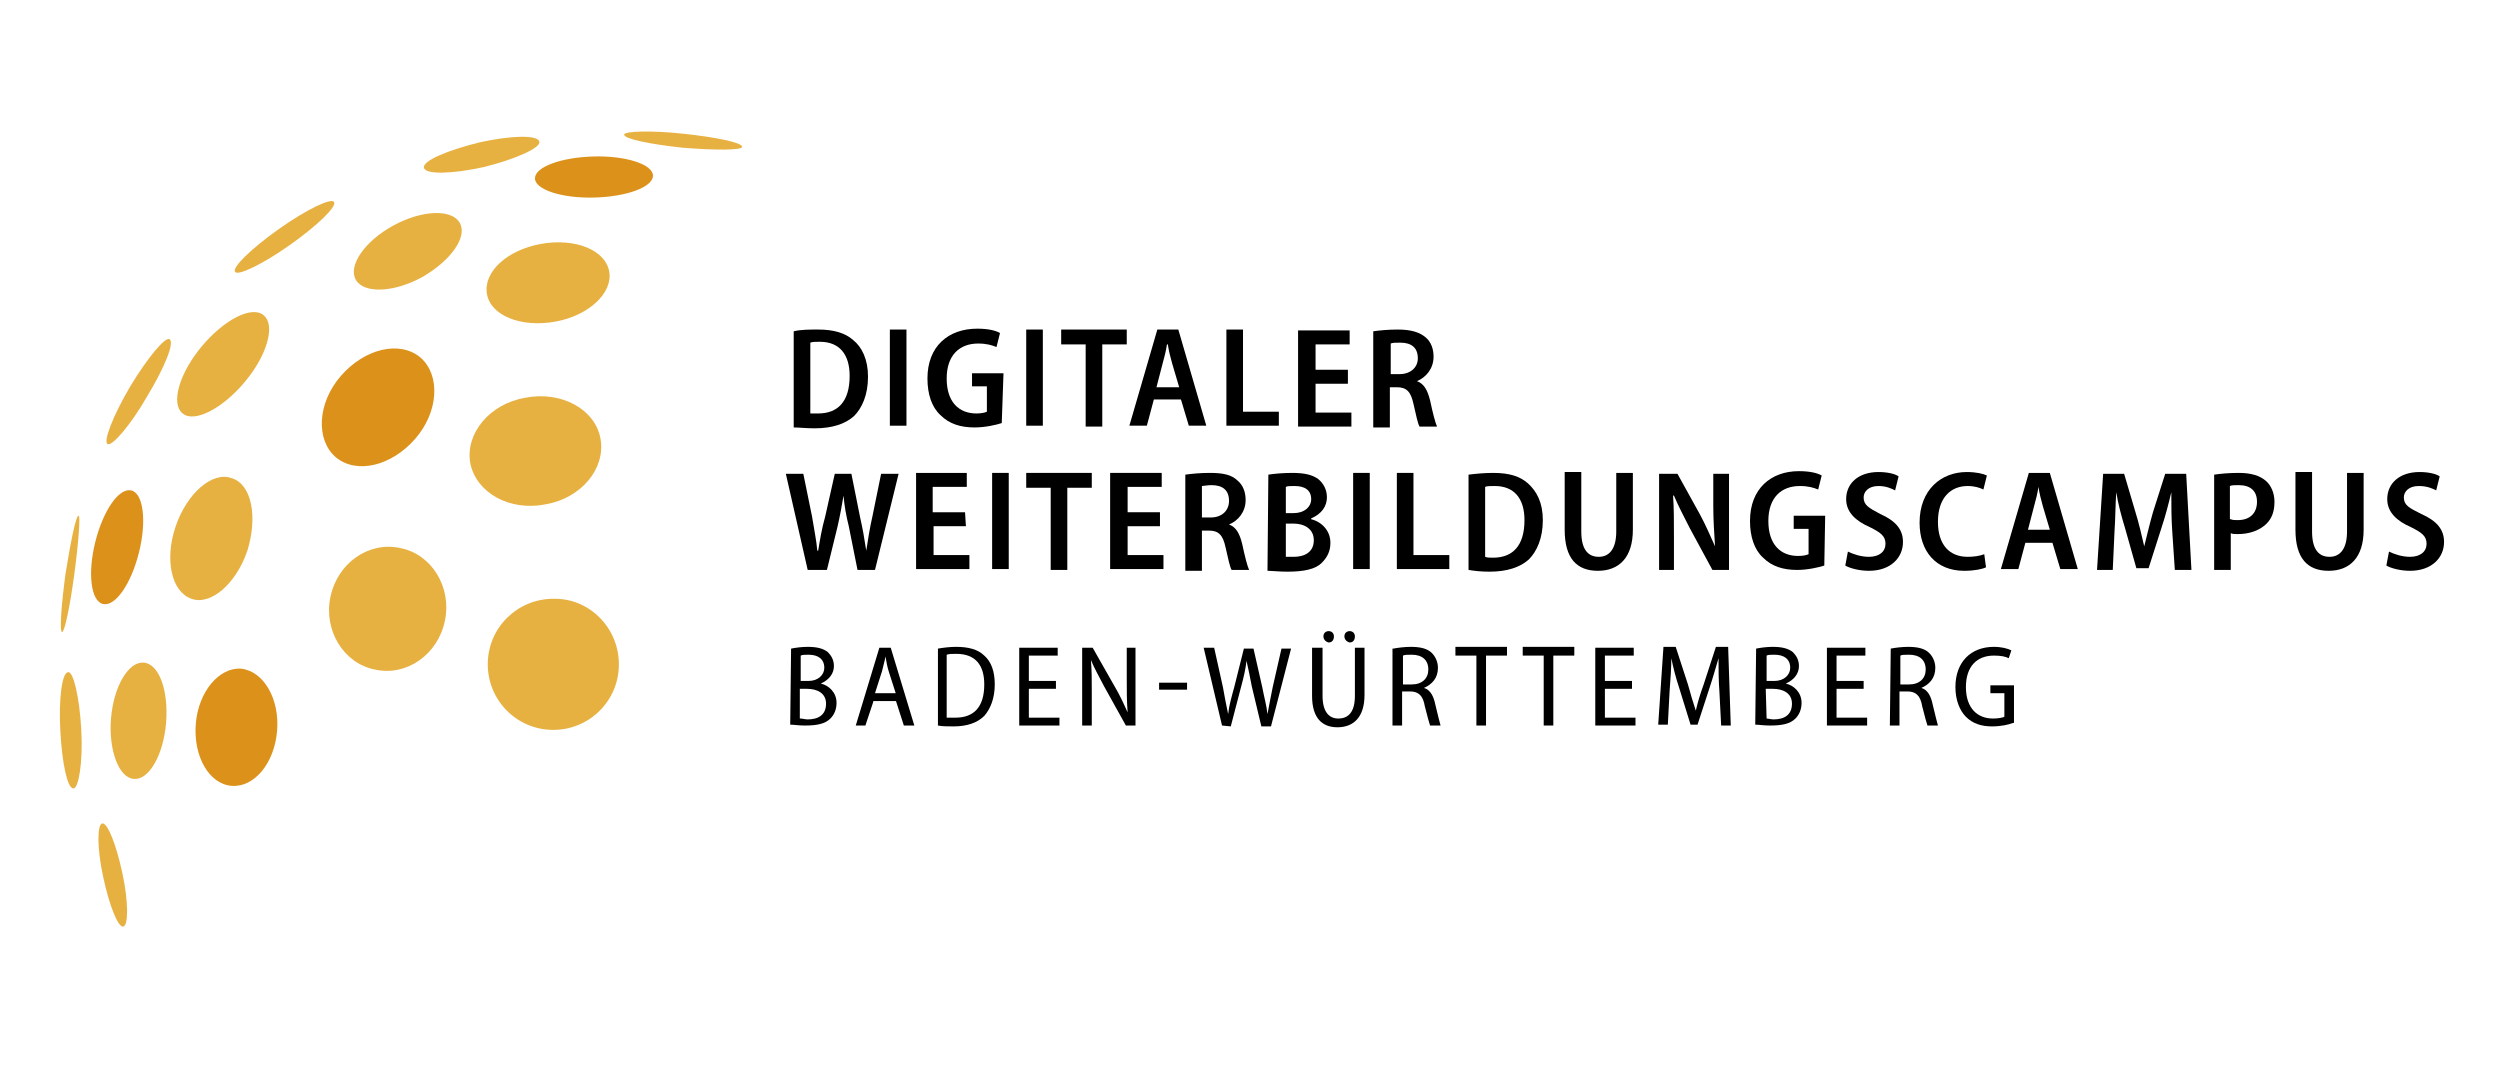
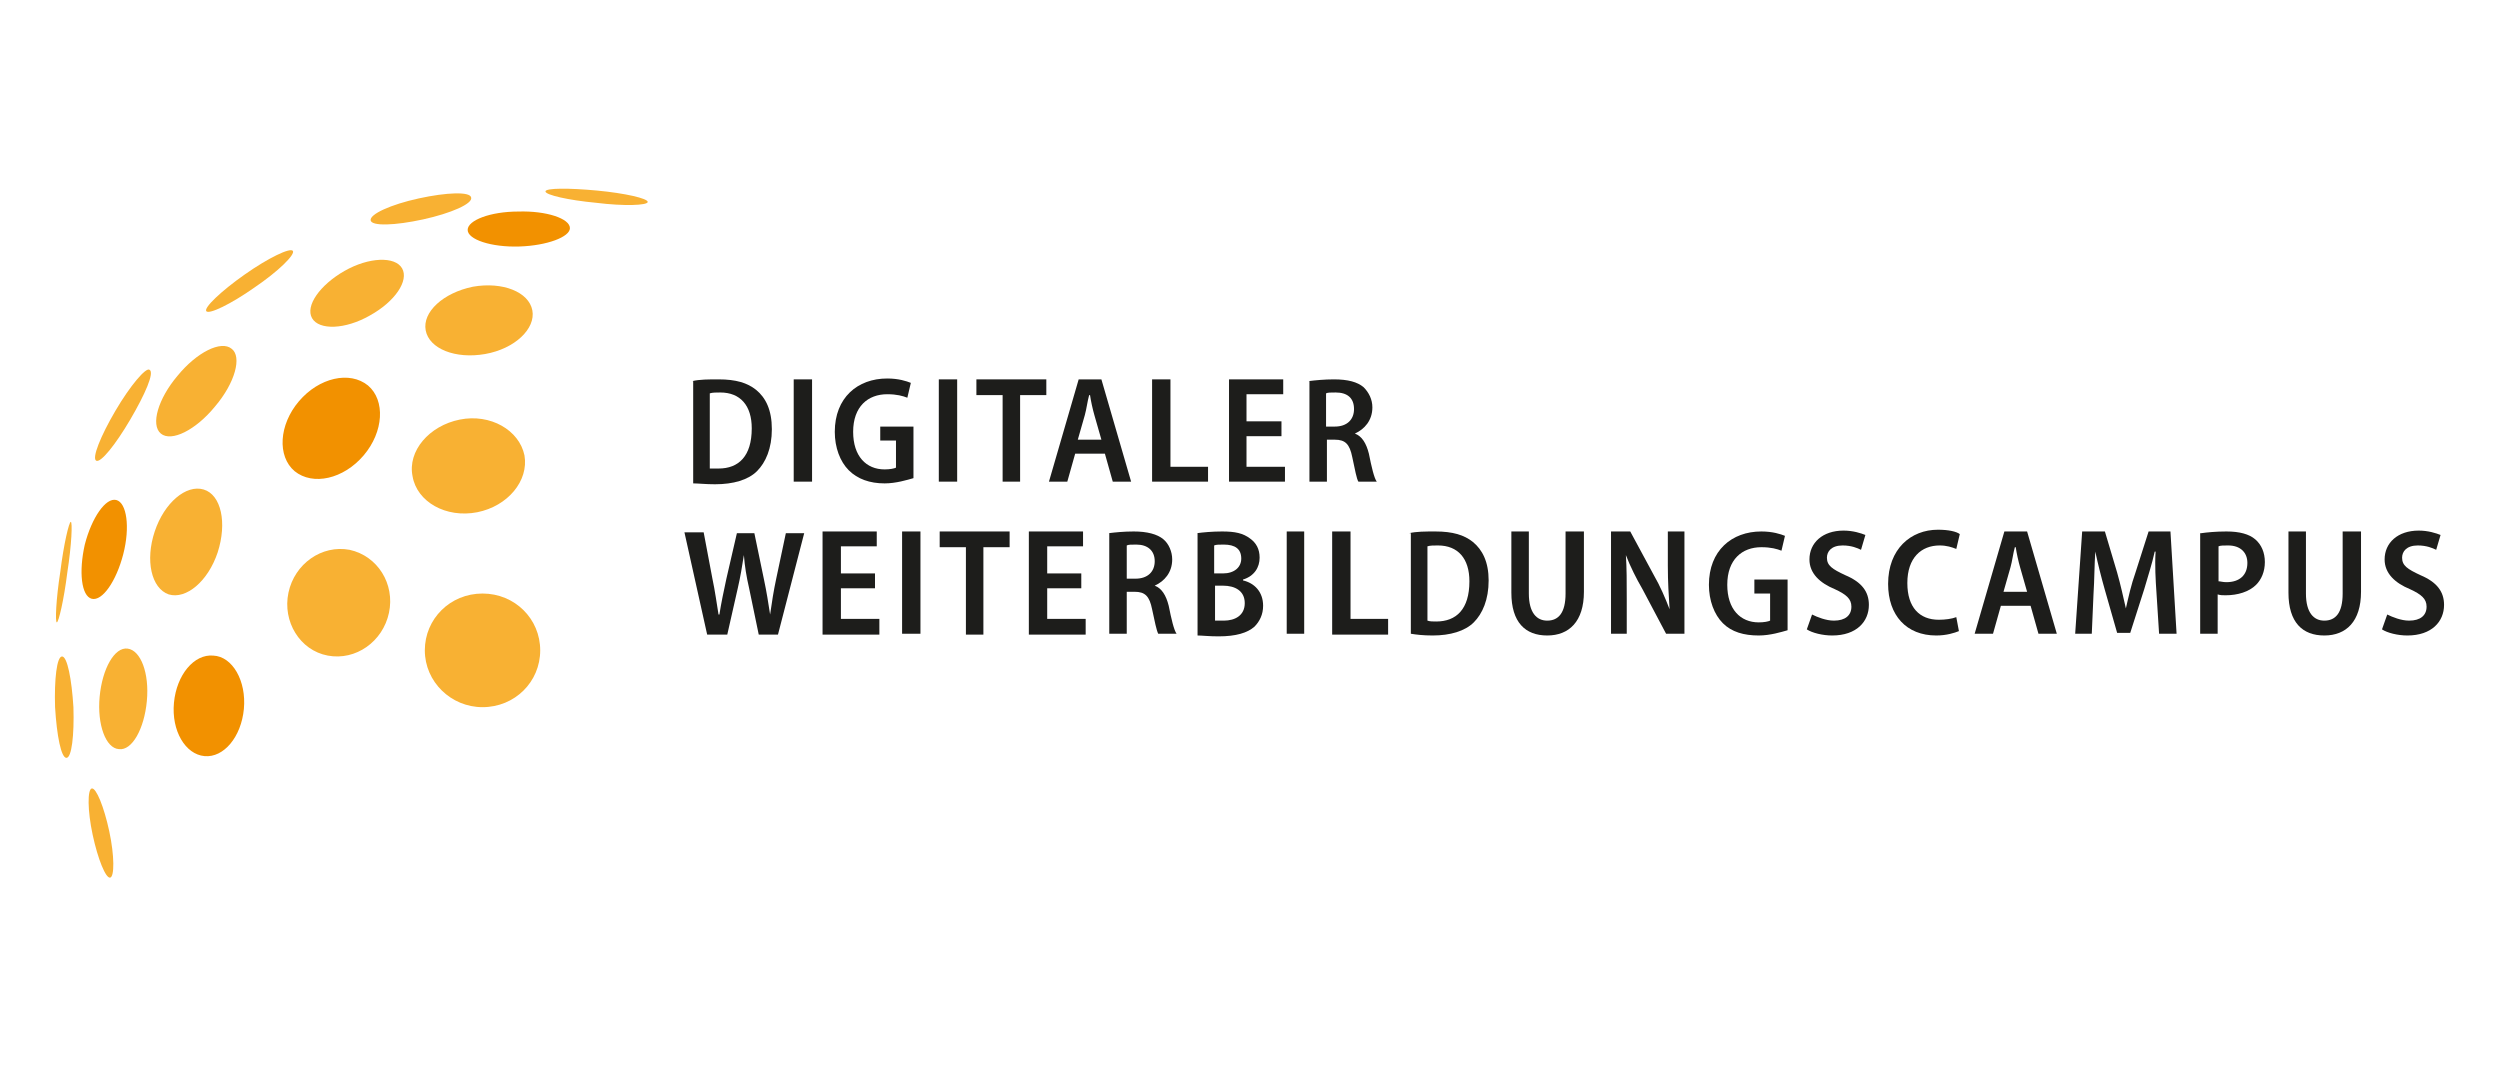
<svg xmlns="http://www.w3.org/2000/svg" version="1.1" id="Ebene_1" x="0px" y="0px" viewBox="0 0 286 122" style="enable-background:new 0 0 286 122;" xml:space="preserve">
  <style type="text/css">
- 	.st0{fill:#E7B142;}
- 	.st1{fill:#DC911B;}
+ 	.st0{fill:#1D1D1B;}
+ 	.st1{fill:#F8B133;}
+ 	.st2{fill:#F29100;}
</style>
  <g>
-     <path d="M90.8,37.9c0.8-0.2,1.8-0.2,2.8-0.2c1.8,0,3.1,0.4,4,1.2c1,0.8,1.7,2.2,1.7,4.2c0,2.1-0.7,3.6-1.6,4.5   c-1,0.9-2.5,1.4-4.5,1.4c-1,0-1.8-0.1-2.4-0.1L90.8,37.9L90.8,37.9z M92.7,47.3c0.2,0,0.6,0,0.9,0c2.2,0,3.6-1.3,3.6-4.3   c0-2.5-1.2-3.9-3.4-3.9c-0.5,0-0.9,0-1.1,0.1C92.7,39.3,92.7,47.3,92.7,47.3z" />
-     <path d="M103.7,37.7v11h-1.9v-11H103.7z" />
-     <path d="M114.6,48.4c-0.6,0.2-1.9,0.5-3.1,0.5c-1.6,0-2.9-0.4-3.9-1.4c-1-0.9-1.5-2.4-1.5-4.2c0-3.7,2.4-5.7,5.7-5.7   c1.2,0,2.1,0.2,2.6,0.5l-0.4,1.6c-0.5-0.2-1.1-0.4-2.1-0.4c-2.1,0-3.6,1.3-3.6,4c0,2.7,1.4,4,3.4,4c0.6,0,1-0.1,1.2-0.2v-2.9h-1.7   v-1.5h3.6L114.6,48.4L114.6,48.4z" />
-     <path d="M119.3,37.7v11h-1.9v-11H119.3z" />
-     <path d="M124.2,39.4h-2.8v-1.7h7.5v1.7h-2.8v9.4h-1.9L124.2,39.4L124.2,39.4z" />
-     <path d="M132,45.7l-0.8,3h-2l3.2-11h2.4l3.2,11h-2l-0.9-3H132z M134.9,44.3l-0.8-2.7c-0.2-0.7-0.4-1.5-0.5-2.2h-0.1   c-0.1,0.7-0.3,1.5-0.5,2.2l-0.7,2.7C132.3,44.3,134.9,44.3,134.9,44.3z" />
-     <path d="M140.3,37.7h1.9v9.4h4.1v1.6h-6V37.7z" />
-     <path d="M154.2,43.9h-3.7v3.3h4.1v1.6h-6.1v-11h5.9v1.6h-3.9v2.9h3.7L154.2,43.9L154.2,43.9z" />
-     <path d="M157.1,37.9c0.7-0.1,1.7-0.2,2.8-0.2c1.5,0,2.5,0.3,3.2,0.9c0.6,0.5,0.9,1.3,0.9,2.2c0,1.4-0.9,2.4-1.9,2.8v0   c0.8,0.3,1.2,1,1.5,2.2c0.3,1.4,0.6,2.6,0.8,3h-2c-0.2-0.3-0.4-1.3-0.7-2.6c-0.3-1.4-0.8-1.9-1.9-1.9h-0.8v4.6h-1.9L157.1,37.9   L157.1,37.9z M159.1,42.8h1c1.3,0,2.1-0.8,2.1-1.8c0-1.2-0.7-1.8-2-1.8c-0.5,0-0.9,0-1.1,0.1V42.8z" />
-     <path d="M92.4,65.2l-2.5-11h2l1,4.9c0.2,1.3,0.5,2.7,0.6,3.9h0.1c0.2-1.2,0.4-2.5,0.8-3.9l1.1-4.9h1.9l1,5c0.3,1.3,0.5,2.5,0.7,3.8   h0c0.2-1.3,0.4-2.6,0.7-3.9l1-4.9h2l-2.7,11h-2l-1-5c-0.3-1.2-0.5-2.3-0.6-3.5h0c-0.2,1.2-0.4,2.3-0.7,3.6l-1.2,4.9L92.4,65.2   L92.4,65.2z" />
-     <path d="M110.5,60.2h-3.7v3.3h4.1v1.6h-6.1v-11h5.8v1.6h-3.9v2.9h3.7L110.5,60.2L110.5,60.2z" />
-     <path d="M115.4,54.1v11h-1.9v-11H115.4z" />
-     <path d="M120.2,55.8h-2.8v-1.7h7.5v1.7h-2.8v9.4h-1.9V55.8z" />
-     <path d="M132.7,60.2H129v3.3h4.1v1.6h-6.1v-11h5.9v1.6H129v2.9h3.7L132.7,60.2L132.7,60.2z" />
-     <path d="M135.6,54.3c0.7-0.1,1.7-0.2,2.8-0.2c1.5,0,2.5,0.2,3.2,0.9c0.6,0.5,0.9,1.3,0.9,2.2c0,1.4-0.9,2.4-1.9,2.8v0   c0.8,0.3,1.2,1,1.5,2.2c0.3,1.4,0.6,2.6,0.8,3h-2c-0.2-0.3-0.4-1.3-0.7-2.6c-0.3-1.4-0.8-1.9-1.9-1.9h-0.8v4.6h-1.9L135.6,54.3   L135.6,54.3z M137.5,59.2h1c1.3,0,2.1-0.8,2.1-1.9c0-1.2-0.7-1.8-2-1.8c-0.5,0-0.9,0.1-1.1,0.1L137.5,59.2L137.5,59.2z" />
-     <path d="M145.1,54.3c0.6-0.1,1.7-0.2,2.7-0.2c1.4,0,2.3,0.2,3,0.7c0.6,0.5,1,1.2,1,2.1c0,1-0.6,1.9-1.8,2.4v0.1   c1.2,0.3,2.2,1.3,2.2,2.7c0,1-0.4,1.7-1,2.3c-0.7,0.7-2,1-3.9,1c-1,0-1.8-0.1-2.3-0.1L145.1,54.3L145.1,54.3z M147.1,58.7h0.9   c1.2,0,2-0.7,2-1.6c0-1-0.7-1.5-1.9-1.5c-0.5,0-0.8,0-1,0.1L147.1,58.7L147.1,58.7z M147.1,63.7c0.2,0,0.5,0,0.9,0   c1.2,0,2.3-0.5,2.3-1.9c0-1.3-1.1-1.9-2.3-1.9h-0.9L147.1,63.7L147.1,63.7z" />
-     <path d="M156.7,54.1v11h-1.9v-11H156.7z" />
-     <path d="M159.8,54.1h1.9v9.4h4.1v1.6h-6V54.1z" />
-     <path d="M168,54.3c0.8-0.1,1.8-0.2,2.8-0.2c1.9,0,3.1,0.4,4,1.2c1,0.9,1.7,2.2,1.7,4.2c0,2.1-0.7,3.6-1.6,4.5   c-1,0.9-2.5,1.4-4.5,1.4c-1,0-1.8-0.1-2.4-0.2L168,54.3L168,54.3z M169.9,63.7c0.2,0.1,0.6,0.1,0.9,0.1c2.2,0,3.6-1.3,3.6-4.3   c0-2.5-1.2-3.9-3.4-3.9c-0.5,0-0.9,0-1.1,0.1V63.7z" />
-     <path d="M180.9,54.1v6.7c0,2.1,0.8,2.9,2,2.9c1.2,0,2-0.9,2-2.9v-6.7h1.9v6.5c0,3.2-1.6,4.7-4,4.7c-2.4,0-3.8-1.4-3.8-4.7v-6.6   H180.9z" />
-     <path d="M189.8,65.2v-11h2.1l2.6,4.7c0.6,1.1,1.2,2.5,1.7,3.6h0c-0.1-1.5-0.2-3-0.2-4.7v-3.6h1.8v11h-1.9l-2.6-4.8   c-0.6-1.2-1.3-2.5-1.8-3.7l-0.1,0c0.1,1.4,0.1,2.9,0.1,4.8v3.7H189.8z" />
-     <path d="M208.7,64.7c-0.6,0.2-1.9,0.5-3.1,0.5c-1.6,0-2.9-0.4-3.9-1.4c-1-0.9-1.5-2.4-1.5-4.2c0-3.7,2.4-5.7,5.6-5.7   c1.2,0,2.1,0.2,2.6,0.5l-0.4,1.6c-0.5-0.2-1.1-0.4-2.1-0.4c-2.1,0-3.6,1.3-3.6,4c0,2.7,1.4,4,3.4,4c0.6,0,1-0.1,1.2-0.2v-2.9h-1.7   v-1.5h3.6L208.7,64.7L208.7,64.7z" />
-     <path d="M211.4,63.1c0.6,0.3,1.5,0.6,2.4,0.6c1.2,0,1.9-0.6,1.9-1.5c0-0.9-0.6-1.3-1.8-1.9c-1.6-0.7-2.7-1.7-2.7-3.2   c0-1.8,1.4-3.1,3.7-3.1c1,0,1.9,0.2,2.3,0.5l-0.4,1.6c-0.4-0.2-1-0.5-1.9-0.5c-1.2,0-1.7,0.7-1.7,1.3c0,0.9,0.6,1.2,1.9,1.9   c1.8,0.8,2.6,1.8,2.6,3.2c0,1.8-1.4,3.3-3.9,3.3c-1.1,0-2.2-0.3-2.7-0.6L211.4,63.1z" />
-     <path d="M227.2,64.9c-0.4,0.2-1.3,0.4-2.5,0.4c-3.2,0-5.1-2.2-5.1-5.5c0-3.8,2.5-5.8,5.4-5.8c1.1,0,1.9,0.2,2.3,0.4l-0.4,1.6   c-0.4-0.2-1-0.4-1.8-0.4c-1.9,0-3.4,1.3-3.4,4.1c0,2.6,1.3,4,3.4,4c0.7,0,1.4-0.1,1.9-0.3L227.2,64.9z" />
-     <path d="M231.7,62.1l-0.8,3h-2l3.2-11h2.4l3.2,11h-2l-0.9-3H231.7z M234.5,60.6l-0.8-2.7c-0.2-0.7-0.4-1.5-0.5-2.2h0   c-0.1,0.7-0.3,1.5-0.5,2.2l-0.7,2.7H234.5z" />
-     <path d="M248.5,60.7c-0.1-1.4-0.1-3-0.1-4.4h0c-0.3,1.3-0.7,2.8-1.1,4l-1.5,4.7h-1.4l-1.3-4.6c-0.4-1.3-0.8-2.8-1-4.1h0   c-0.1,1.4-0.1,3.1-0.2,4.5l-0.2,4.4h-1.8l0.7-11h2.4l1.3,4.4c0.4,1.3,0.7,2.6,1,3.9h0c0.3-1.2,0.6-2.5,1-3.9l1.4-4.4h2.4l0.6,11   h-1.9L248.5,60.7z" />
-     <path d="M253.3,54.3c0.7-0.1,1.6-0.2,2.8-0.2c1.4,0,2.4,0.3,3.1,0.9c0.6,0.5,1,1.4,1,2.4c0,1.1-0.3,1.9-0.9,2.5   c-0.8,0.8-2,1.2-3.3,1.2c-0.3,0-0.6,0-0.8-0.1v4.2h-1.9L253.3,54.3L253.3,54.3z M255.2,59.4c0.2,0.1,0.5,0.1,0.8,0.1   c1.4,0,2.2-0.8,2.2-2.1c0-1.2-0.7-1.9-2.1-1.9c-0.5,0-0.8,0-1,0.1V59.4z" />
-     <path d="M264.5,54.1v6.7c0,2.1,0.8,2.9,2,2.9c1.2,0,2-0.9,2-2.9v-6.7h1.9v6.5c0,3.2-1.6,4.7-4,4.7c-2.4,0-3.8-1.4-3.8-4.7v-6.6   H264.5z" />
-     <path d="M273.3,63.1c0.6,0.3,1.5,0.6,2.4,0.6c1.2,0,1.9-0.6,1.9-1.5c0-0.9-0.6-1.3-1.8-1.9c-1.6-0.7-2.7-1.7-2.7-3.2   c0-1.8,1.4-3.1,3.7-3.1c1,0,1.9,0.2,2.3,0.5l-0.4,1.6c-0.4-0.2-1-0.5-2-0.5c-1.2,0-1.7,0.7-1.7,1.3c0,0.9,0.6,1.2,2,1.9   c1.8,0.8,2.6,1.8,2.6,3.2c0,1.8-1.4,3.3-3.9,3.3c-1.1,0-2.2-0.3-2.7-0.6L273.3,63.1z" />
-     <path d="M90.5,74.2c0.5-0.1,1.2-0.2,1.9-0.2c1.1,0,1.8,0.2,2.3,0.6c0.4,0.4,0.7,0.9,0.7,1.6c0,0.9-0.6,1.6-1.5,2v0   c0.9,0.2,1.8,1,1.8,2.2c0,0.8-0.3,1.4-0.7,1.8c-0.6,0.6-1.5,0.8-2.9,0.8c-0.8,0-1.3-0.1-1.7-0.1L90.5,74.2L90.5,74.2z M91.6,77.9   h0.9c1.1,0,1.8-0.7,1.8-1.5c0-1-0.7-1.5-1.8-1.5c-0.4,0-0.7,0-0.9,0.1L91.6,77.9L91.6,77.9z M91.6,82.2c0.2,0,0.5,0.1,0.8,0.1   c1.2,0,2.1-0.5,2.1-1.8c0-1.2-1-1.7-2.2-1.7h-0.8V82.2z" />
-     <path d="M99.9,80.3L99,83h-1.1l2.7-8.9h1.3l2.7,8.9h-1.2l-0.9-2.8H99.9z M102.5,79.4l-0.8-2.5c-0.2-0.6-0.3-1.2-0.4-1.8h0   c-0.1,0.6-0.3,1.2-0.4,1.7l-0.8,2.5H102.5z" />
-     <path d="M107.3,74.2c0.6-0.1,1.3-0.2,2.1-0.2c1.4,0,2.5,0.3,3.2,1c0.8,0.7,1.2,1.8,1.2,3.3c0,1.6-0.5,2.8-1.2,3.6   c-0.8,0.8-2,1.2-3.5,1.2c-0.7,0-1.3,0-1.8-0.1C107.3,83,107.3,74.2,107.3,74.2z M108.4,82.1c0.3,0,0.6,0,0.9,0   c2.1,0,3.3-1.2,3.3-3.8c0-2.2-1-3.5-3.2-3.5c-0.5,0-0.8,0-1.1,0.1V82.1z" />
-     <path d="M120.8,78.8h-3.1v3.3h3.5V83h-4.6v-8.9h4.4V75h-3.3v2.9h3.1C120.8,77.9,120.8,78.8,120.8,78.8z" />
-     <path d="M123.8,83v-8.9h1.2l2.5,4.4c0.6,1,1.1,2.1,1.5,3h0c-0.1-1.3-0.1-2.4-0.1-3.8v-3.6h1V83h-1.1l-2.5-4.5c-0.5-1-1.1-2-1.5-3   l0,0c0.1,1.2,0.1,2.2,0.1,3.8V83H123.8z" />
-     <path d="M135.8,78.1v0.8h-3.2v-0.8H135.8z" />
-     <path d="M139.8,83l-2.1-8.9h1.2l1,4.5c0.2,1.1,0.4,2.2,0.6,3.1h0c0.1-1,0.4-2,0.7-3.1l1.1-4.4h1.1l1,4.4c0.2,1.1,0.5,2.1,0.6,3.1h0   c0.2-1.1,0.4-2.1,0.6-3.1l1-4.4h1.1l-2.3,8.9h-1.1l-1.1-4.6c-0.2-1.1-0.4-2-0.6-2.9h0c-0.1,0.9-0.3,1.8-0.6,2.9l-1.2,4.6L139.8,83   L139.8,83z" />
-     <path d="M151.3,74.1v5.5c0,1.9,0.8,2.6,1.8,2.6c1.2,0,1.9-0.8,1.9-2.6v-5.5h1.1v5.4c0,2.6-1.3,3.7-3.1,3.7c-1.7,0-2.9-1-2.9-3.6   v-5.5H151.3z M151.4,72.8c0-0.4,0.3-0.6,0.6-0.6c0.4,0,0.6,0.3,0.6,0.6c0,0.4-0.2,0.7-0.6,0.7C151.6,73.4,151.4,73.1,151.4,72.8z    M153.8,72.8c0-0.4,0.3-0.6,0.6-0.6c0.4,0,0.6,0.3,0.6,0.6c0,0.4-0.2,0.7-0.6,0.7C154,73.4,153.8,73.1,153.8,72.8z" />
-     <path d="M159.4,74.2c0.5-0.1,1.3-0.2,2-0.2c1.1,0,1.9,0.2,2.4,0.7c0.4,0.4,0.7,1,0.7,1.7c0,1.2-0.7,1.9-1.6,2.3v0   c0.7,0.2,1.1,0.9,1.3,1.9c0.3,1.2,0.5,2.1,0.6,2.4h-1.2c-0.1-0.3-0.3-1-0.6-2.2c-0.2-1.2-0.7-1.7-1.7-1.7h-0.9V83h-1.1V74.2z    M160.5,78.3h1c1.2,0,1.9-0.7,1.9-1.7c0-1.1-0.7-1.7-1.9-1.7c-0.5,0-0.8,0-1,0.1V78.3z" />
-     <path d="M168.9,75h-2.4v-1h5.9v1H170v8h-1.1L168.9,75L168.9,75z" />
-     <path d="M176.6,75h-2.4v-1h5.9v1h-2.4v8h-1.1L176.6,75L176.6,75z" />
-     <path d="M186.7,78.8h-3.1v3.3h3.5V83h-4.6v-8.9h4.4V75h-3.3v2.9h3.1V78.8z" />
-     <path d="M196.7,79.1c-0.1-1.2-0.1-2.7-0.1-3.8h0c-0.3,1-0.6,2.1-1,3.3l-1.4,4.3h-0.8l-1.3-4.2c-0.4-1.2-0.7-2.4-0.9-3.4h0   c0,1.1-0.1,2.5-0.2,3.8l-0.2,3.8h-1.1l0.6-8.9h1.4l1.4,4.3c0.3,1.1,0.6,2.1,0.9,3h0c0.2-0.9,0.5-1.9,0.9-3l1.4-4.3h1.4L198,83h-1.1   L196.7,79.1z" />
-     <path d="M200.9,74.2c0.5-0.1,1.2-0.2,1.9-0.2c1.1,0,1.8,0.2,2.3,0.6c0.4,0.4,0.7,0.9,0.7,1.6c0,0.9-0.6,1.6-1.5,2v0   c0.9,0.2,1.8,1,1.8,2.2c0,0.8-0.3,1.4-0.7,1.8c-0.6,0.6-1.5,0.8-2.9,0.8c-0.8,0-1.3-0.1-1.7-0.1L200.9,74.2L200.9,74.2z    M202.1,77.9h0.9c1.1,0,1.8-0.7,1.8-1.5c0-1-0.7-1.5-1.8-1.5c-0.5,0-0.7,0-0.9,0.1L202.1,77.9L202.1,77.9z M202.1,82.2   c0.2,0,0.5,0.1,0.8,0.1c1.2,0,2.1-0.5,2.1-1.8c0-1.2-1-1.7-2.2-1.7h-0.8L202.1,82.2L202.1,82.2z" />
-     <path d="M213.2,78.8h-3.1v3.3h3.5V83H209v-8.9h4.4V75h-3.3v2.9h3.1L213.2,78.8L213.2,78.8z" />
-     <path d="M216.3,74.2c0.5-0.1,1.3-0.2,2-0.2c1.1,0,1.9,0.2,2.4,0.7c0.4,0.4,0.7,1,0.7,1.7c0,1.2-0.7,1.9-1.6,2.3v0   c0.7,0.2,1.1,0.9,1.3,1.9c0.3,1.2,0.5,2.1,0.6,2.4h-1.2c-0.1-0.3-0.3-1-0.6-2.2c-0.2-1.2-0.7-1.7-1.7-1.7h-0.9V83h-1.1L216.3,74.2   L216.3,74.2z M217.4,78.3h1c1.2,0,1.9-0.7,1.9-1.7c0-1.1-0.7-1.7-1.9-1.7c-0.5,0-0.8,0-1,0.1V78.3z" />
-     <path d="M230.3,82.7c-0.5,0.2-1.4,0.4-2.4,0.4c-1.2,0-2.2-0.3-3-1.1c-0.7-0.7-1.2-1.9-1.2-3.4c0-2.9,1.8-4.6,4.4-4.6   c0.9,0,1.6,0.2,2,0.4l-0.3,0.9c-0.4-0.2-0.9-0.3-1.7-0.3c-1.9,0-3.2,1.2-3.2,3.6c0,2.4,1.3,3.6,3.1,3.6c0.6,0,1.1-0.1,1.3-0.2v-2.7   h-1.6v-0.9h2.7V82.7z" />
-   </g>
-   <g>
-     <path class="st0" d="M70.8,76c0,4.2-3.4,7.5-7.5,7.5c-4.2,0-7.5-3.4-7.5-7.5c0-4.2,3.4-7.5,7.5-7.5C67.4,68.4,70.8,71.8,70.8,76z" />
-     <path class="st0" d="M68.7,50.2c0.6,3.4-2.2,6.8-6.3,7.5c-4.1,0.8-7.9-1.3-8.6-4.7c-0.6-3.4,2.2-6.8,6.3-7.5   C64.2,44.7,68.1,46.8,68.7,50.2z" />
-     <path class="st0" d="M50.9,71c-0.8,3.9-4.4,6.4-8,5.6c-3.6-0.7-5.9-4.5-5.1-8.3c0.8-3.9,4.4-6.4,8-5.6C49.4,63.4,51.7,67.2,50.9,71   z" />
-     <path class="st1" d="M47.5,50.2c-2.7,3.1-6.7,4.1-9.1,2.1c-2.3-2-2.1-6.2,0.6-9.3c2.7-3.1,6.7-4.1,9.1-2.1   C50.4,42.9,50.2,47.1,47.5,50.2z" />
-     <path class="st0" d="M63.5,36.8c-3.9,0.7-7.4-0.7-7.8-3.2c-0.4-2.5,2.3-5,6.2-5.7c3.9-0.7,7.4,0.7,7.8,3.2   C70.1,33.5,67.4,36.1,63.5,36.8z" />
-     <path class="st1" d="M68,22.6c-3.7,0.1-6.8-0.9-6.8-2.2c0-1.3,3-2.4,6.7-2.5c3.7-0.1,6.8,0.9,6.8,2.2C74.7,21.4,71.7,22.5,68,22.6z   " />
-     <path class="st0" d="M78.1,16.9c-3.7-0.4-6.7-1-6.7-1.5c0-0.4,3.1-0.5,6.8-0.1c3.7,0.4,6.7,1,6.7,1.5   C84.9,17.2,81.8,17.2,78.1,16.9z" />
-     <path class="st0" d="M55.4,19.1c-3.6,0.8-6.7,0.9-6.9,0.1c-0.2-0.8,2.7-2,6.3-2.9c3.6-0.8,6.7-0.9,6.9-0.1   C61.9,16.9,59,18.2,55.4,19.1z" />
-     <path class="st0" d="M48.3,31.7c-3.3,1.8-6.7,1.9-7.6,0.3c-0.9-1.6,1-4.4,4.3-6.2c3.3-1.8,6.7-1.9,7.6-0.3   C53.5,27.1,51.6,29.8,48.3,31.7z" />
-     <path class="st0" d="M28,43.7c-2.6,3.1-5.8,4.7-7.1,3.6c-1.4-1.1-0.4-4.6,2.2-7.7c2.6-3.1,5.8-4.7,7.1-3.5   C31.5,37.2,30.6,40.6,28,43.7z" />
-     <path class="st0" d="M28.3,63c-1.3,3.8-4.2,6.3-6.4,5.5c-2.3-0.8-3.1-4.5-1.8-8.3c1.3-3.8,4.2-6.3,6.4-5.5   C28.8,55.4,29.5,59.1,28.3,63z" />
-     <path class="st1" d="M31.7,83.6c-0.3,3.7-2.6,6.5-5.2,6.3c-2.6-0.2-4.4-3.4-4.1-7.1c0.3-3.7,2.7-6.5,5.2-6.3   C30.2,76.8,32,80,31.7,83.6z" />
-     <path class="st0" d="M19,82.7c-0.3,3.7-2,6.6-3.7,6.4c-1.7-0.1-2.9-3.3-2.6-6.9c0.3-3.7,2-6.5,3.7-6.4C18.2,75.9,19.3,79,19,82.7z" />
-     <path class="st1" d="M15.9,63.2c-0.9,3.6-2.7,6.2-4.1,5.9c-1.4-0.3-1.8-3.5-0.9-7.1c0.9-3.6,2.7-6.2,4.1-5.9   C16.4,56.4,16.8,59.6,15.9,63.2z" />
-     <path class="st0" d="M9.3,83.5c0.2,3.7-0.3,6.7-0.9,6.7c-0.7,0-1.3-2.9-1.5-6.6c-0.2-3.7,0.2-6.7,0.9-6.7   C8.4,76.8,9.1,79.8,9.3,83.5z" />
-     <path class="st0" d="M8.5,65.7c-0.5,3.7-1.1,6.6-1.4,6.6c-0.3,0-0.1-3,0.4-6.7C8.1,61.9,8.7,58.9,9,59C9.2,59,9,62,8.5,65.7z" />
-     <path class="st0" d="M16.8,45.4c-1.9,3.3-4,5.7-4.5,5.4c-0.5-0.3,0.6-3.2,2.6-6.6c2-3.3,4-5.7,4.5-5.4C20,39.2,18.8,42.1,16.8,45.4   z" />
-     <path class="st0" d="M33.2,28c-3.1,2.2-6,3.6-6.3,3.1c-0.4-0.5,1.9-2.7,5-4.9c3.1-2.2,6-3.6,6.3-3.1C38.6,23.6,36.3,25.8,33.2,28z" />
-     <path class="st0" d="M14,99.9c0.7,3.2,0.7,6,0.1,6.1c-0.6,0.1-1.6-2.4-2.3-5.7c-0.7-3.2-0.7-6-0.1-6.1C12.3,94.1,13.3,96.6,14,99.9   z" />
+     <g>
+       <path class="st0" d="M81.2,53.6c0.3,0,0.6,0,1,0c2.3,0,3.8-1.4,3.8-4.6c0-2.6-1.3-4.1-3.6-4.1c-0.5,0-0.9,0-1.2,0.1V53.6z     M79.2,43.6c0.8-0.2,1.9-0.2,3-0.2c2,0,3.3,0.4,4.3,1.2c1.1,0.9,1.8,2.3,1.8,4.5c0,2.2-0.7,3.8-1.7,4.8c-1,1-2.7,1.5-4.8,1.5    c-1.1,0-1.9-0.1-2.5-0.1V43.6z" />
+     </g>
+     <rect x="90.8" y="43.4" class="st0" width="2.1" height="11.7" />
+     <g>
+       <path class="st0" d="M104.5,54.7c-0.7,0.2-2,0.6-3.3,0.6c-1.7,0-3.1-0.5-4.1-1.5c-1-1-1.6-2.6-1.6-4.4c0-3.9,2.6-6.1,6-6.1    c1.3,0,2.2,0.3,2.7,0.5l-0.4,1.7c-0.5-0.2-1.2-0.4-2.3-0.4c-2.2,0-3.9,1.4-3.9,4.3c0,2.8,1.5,4.3,3.6,4.3c0.6,0,1.1-0.1,1.3-0.2    v-3.1h-1.8v-1.6h3.8V54.7z" />
+     </g>
+     <rect x="107.4" y="43.4" class="st0" width="2.1" height="11.7" />
+     <polygon class="st0" points="114.7,45.2 111.7,45.2 111.7,43.4 119.7,43.4 119.7,45.2 116.7,45.2 116.7,55.1 114.7,55.1  " />
+     <g>
+       <path class="st0" d="M126,50.3l-0.8-2.8c-0.2-0.7-0.4-1.6-0.5-2.3h-0.1c-0.2,0.7-0.3,1.6-0.5,2.3l-0.8,2.8H126z M123,51.9    l-0.9,3.2H120l3.4-11.7h2.6l3.4,11.7h-2.1l-0.9-3.2H123z" />
+     </g>
+     <polygon class="st0" points="131.8,43.4 133.9,43.4 133.9,53.4 138.2,53.4 138.2,55.1 131.8,55.1  " />
+     <polygon class="st0" points="146.6,49.9 142.6,49.9 142.6,53.4 147,53.4 147,55.1 140.6,55.1 140.6,43.4 146.8,43.4 146.8,45.1    142.6,45.1 142.6,48.2 146.6,48.2  " />
+     <g>
+       <path class="st0" d="M151.7,48.8h1c1.4,0,2.2-0.8,2.2-2c0-1.3-0.8-1.9-2.1-1.9c-0.6,0-0.9,0-1.1,0.1V48.8z M149.7,43.6    c0.8-0.1,1.8-0.2,2.9-0.2c1.6,0,2.7,0.3,3.4,0.9c0.6,0.6,1,1.4,1,2.3c0,1.5-0.9,2.5-2,3v0c0.8,0.3,1.3,1.1,1.6,2.3    c0.3,1.5,0.6,2.8,0.9,3.2h-2.1c-0.2-0.3-0.4-1.4-0.7-2.8c-0.3-1.5-0.8-2-2-2h-0.9v4.8h-2V43.6z" />
+       <path class="st0" d="M80.9,72.6l-2.6-11.7h2.2l1,5.3c0.3,1.4,0.5,2.9,0.7,4.1h0.1c0.2-1.3,0.5-2.7,0.8-4.1l1.2-5.2h2l1.1,5.3    c0.3,1.4,0.5,2.7,0.7,4h0c0.2-1.4,0.4-2.7,0.7-4.1l1.1-5.2h2.1L89,72.6h-2.2l-1.1-5.3c-0.3-1.3-0.5-2.5-0.6-3.8h0    c-0.2,1.3-0.4,2.5-0.7,3.8l-1.2,5.3H80.9z" />
+     </g>
+     <polygon class="st0" points="100.1,67.3 96.2,67.3 96.2,70.8 100.6,70.8 100.6,72.6 94.1,72.6 94.1,60.8 100.3,60.8 100.3,62.5    96.2,62.5 96.2,65.6 100.1,65.6  " />
+     <rect x="103.2" y="60.8" class="st0" width="2.1" height="11.7" />
+     <polygon class="st0" points="110.5,62.6 107.5,62.6 107.5,60.8 115.5,60.8 115.5,62.6 112.5,62.6 112.5,72.6 110.5,72.6  " />
+     <polygon class="st0" points="123.7,67.3 119.8,67.3 119.8,70.8 124.2,70.8 124.2,72.6 117.7,72.6 117.7,60.8 123.9,60.8    123.9,62.5 119.8,62.5 119.8,65.6 123.7,65.6  " />
+     <g>
+       <path class="st0" d="M128.9,66.2h1c1.4,0,2.2-0.8,2.2-2c0-1.2-0.8-1.9-2.1-1.9c-0.6,0-0.9,0-1.1,0.1V66.2z M126.8,61    c0.8-0.1,1.8-0.2,2.9-0.2c1.5,0,2.7,0.3,3.4,0.9c0.6,0.5,1,1.4,1,2.3c0,1.5-0.9,2.5-2,3v0c0.8,0.3,1.3,1.1,1.6,2.3    c0.3,1.5,0.6,2.8,0.9,3.2h-2.1c-0.2-0.4-0.4-1.4-0.7-2.8c-0.3-1.5-0.8-2-2-2h-0.9v4.8h-2V61z" />
+       <path class="st0" d="M139,71c0.2,0,0.6,0,1,0c1.3,0,2.4-0.6,2.4-2c0-1.4-1.1-2-2.5-2H139V71z M139,65.6h0.9c1.3,0,2.1-0.7,2.1-1.7    c0-1.1-0.7-1.6-2-1.6c-0.5,0-0.9,0-1.1,0.1V65.6z M136.9,61c0.7-0.1,1.8-0.2,2.9-0.2c1.5,0,2.4,0.2,3.2,0.8    c0.7,0.5,1.1,1.2,1.1,2.2c0,1.1-0.6,2.1-1.9,2.5v0.1c1.3,0.3,2.3,1.3,2.3,2.9c0,1-0.4,1.8-1,2.4c-0.8,0.7-2.1,1.1-4.1,1.1    c-1.1,0-1.9-0.1-2.4-0.1V61z" />
+     </g>
+     <rect x="147.2" y="60.8" class="st0" width="2" height="11.7" />
+     <polygon class="st0" points="152.4,60.8 154.5,60.8 154.5,70.8 158.8,70.8 158.8,72.6 152.4,72.6  " />
+     <g>
+       <path class="st0" d="M163.3,71c0.3,0.1,0.6,0.1,1,0.1c2.3,0,3.8-1.4,3.8-4.6c0-2.6-1.3-4.1-3.6-4.1c-0.5,0-0.9,0-1.2,0.1V71z     M161.2,61c0.8-0.2,1.9-0.2,3-0.2c2,0,3.3,0.4,4.3,1.2c1.1,0.9,1.8,2.3,1.8,4.4c0,2.2-0.7,3.8-1.7,4.8c-1,1-2.7,1.5-4.7,1.5    c-1.1,0-1.9-0.1-2.5-0.2V61z" />
+       <path class="st0" d="M174.9,60.8v7.1c0,2.2,0.9,3.1,2.1,3.1c1.3,0,2.1-0.9,2.1-3.1v-7.1h2.1v6.9c0,3.4-1.7,5-4.2,5    c-2.5,0-4.1-1.5-4.1-4.9v-7H174.9z" />
+       <path class="st0" d="M184.3,72.6V60.8h2.2l2.7,5c0.7,1.2,1.3,2.6,1.8,3.9h0c-0.1-1.6-0.2-3.1-0.2-5v-3.9h1.9v11.7h-2.1l-2.7-5.1    c-0.7-1.2-1.4-2.6-1.9-3.9l0,0c0.1,1.5,0.1,3,0.1,5.1v3.9H184.3z" />
+       <path class="st0" d="M204.5,72.1c-0.7,0.2-2,0.6-3.3,0.6c-1.7,0-3.1-0.4-4.1-1.4c-1-1-1.6-2.6-1.6-4.4c0-3.9,2.6-6.1,6-6.1    c1.3,0,2.2,0.3,2.7,0.5l-0.4,1.7c-0.5-0.2-1.2-0.4-2.3-0.4c-2.2,0-3.9,1.4-3.9,4.3c0,2.8,1.5,4.3,3.6,4.3c0.6,0,1.1-0.1,1.3-0.2    v-3.1h-1.8v-1.6h3.8V72.1z" />
+       <path class="st0" d="M207.3,70.3c0.6,0.3,1.6,0.7,2.5,0.7c1.3,0,2-0.6,2-1.6c0-0.9-0.6-1.4-1.9-2c-1.7-0.7-2.9-1.8-2.9-3.4    c0-1.9,1.5-3.3,3.9-3.3c1.1,0,2,0.3,2.5,0.5l-0.5,1.7c-0.4-0.2-1.1-0.5-2.1-0.5c-1.3,0-1.8,0.7-1.8,1.4c0,0.9,0.6,1.3,2.1,2    c1.9,0.8,2.7,1.9,2.7,3.4c0,1.9-1.4,3.5-4.2,3.5c-1.1,0-2.3-0.3-2.9-0.7L207.3,70.3z" />
+       <path class="st0" d="M224.1,72.2c-0.5,0.2-1.4,0.5-2.6,0.5c-3.4,0-5.5-2.3-5.5-5.9c0-4,2.6-6.2,5.7-6.2c1.2,0,2.1,0.2,2.5,0.5    l-0.4,1.7c-0.5-0.2-1.1-0.4-1.9-0.4c-2.1,0-3.7,1.4-3.7,4.3c0,2.8,1.4,4.2,3.6,4.2c0.7,0,1.5-0.1,2-0.3L224.1,72.2z" />
+       <path class="st0" d="M231.9,67.7l-0.8-2.8c-0.2-0.7-0.4-1.6-0.5-2.3h-0.1c-0.2,0.7-0.3,1.6-0.5,2.3l-0.8,2.8H231.9z M228.9,69.3    l-0.9,3.2h-2.1l3.4-11.7h2.6l3.4,11.7h-2.1l-0.9-3.2H228.9z" />
+       <path class="st0" d="M246.7,67.8c-0.1-1.4-0.2-3.2-0.1-4.7h-0.1c-0.3,1.4-0.8,2.9-1.2,4.3l-1.6,5h-1.5l-1.4-4.9    c-0.4-1.4-0.8-3-1.1-4.4h0c-0.1,1.5-0.1,3.3-0.2,4.8l-0.2,4.6h-1.9l0.8-11.7h2.6l1.4,4.7c0.4,1.4,0.7,2.8,1,4.1h0    c0.3-1.3,0.6-2.7,1.1-4.1l1.5-4.7h2.5l0.7,11.7h-2L246.7,67.8z" />
+       <path class="st0" d="M253.8,66.5c0.2,0,0.5,0.1,0.9,0.1c1.5,0,2.4-0.8,2.4-2.2c0-1.2-0.8-2-2.2-2c-0.5,0-0.9,0-1.1,0.1V66.5z     M251.8,61c0.7-0.1,1.7-0.2,2.9-0.2c1.5,0,2.6,0.3,3.3,0.9c0.7,0.6,1.1,1.5,1.1,2.6c0,1.1-0.4,2-1,2.6c-0.8,0.8-2.1,1.2-3.5,1.2    c-0.3,0-0.6,0-0.9-0.1v4.5h-2V61z" />
+       <path class="st0" d="M263.8,60.8v7.1c0,2.2,0.9,3.1,2.1,3.1c1.3,0,2.1-0.9,2.1-3.1v-7.1h2.1v6.9c0,3.4-1.7,5-4.2,5    c-2.5,0-4.1-1.5-4.1-4.9v-7H263.8z" />
+       <path class="st0" d="M273.1,70.3c0.6,0.3,1.6,0.7,2.5,0.7c1.3,0,2-0.6,2-1.6c0-0.9-0.6-1.4-1.9-2c-1.7-0.7-2.9-1.8-2.9-3.4    c0-1.9,1.5-3.3,3.9-3.3c1.1,0,2,0.3,2.5,0.5l-0.5,1.7c-0.4-0.2-1.1-0.5-2.1-0.5c-1.3,0-1.8,0.7-1.8,1.4c0,0.9,0.6,1.3,2.1,2    c1.9,0.8,2.7,1.9,2.7,3.4c0,1.9-1.4,3.5-4.2,3.5c-1.1,0-2.3-0.3-2.9-0.7L273.1,70.3z" />
+     </g>
+     <g>
+       <path class="st1" d="M61.8,74.4c0,3.6-2.9,6.5-6.6,6.5c-3.6,0-6.6-2.9-6.6-6.5c0-3.6,2.9-6.5,6.6-6.5    C58.9,67.9,61.8,70.8,61.8,74.4" />
+       <path class="st1" d="M60,52.1c0.5,2.9-1.9,5.8-5.4,6.5c-3.6,0.7-6.9-1.2-7.4-4.1c-0.6-2.9,1.9-5.8,5.4-6.5    C56.1,47.3,59.4,49.2,60,52.1" />
+       <path class="st1" d="M44.5,70.1c-0.7,3.3-3.8,5.5-7,4.9c-3.2-0.6-5.2-3.9-4.5-7.2c0.7-3.3,3.8-5.5,7-4.9    C43.2,63.6,45.2,66.8,44.5,70.1" />
+       <path class="st2" d="M41.6,52.1c-2.3,2.7-5.8,3.5-7.9,1.8c-2-1.7-1.8-5.3,0.5-8c2.3-2.7,5.8-3.5,7.9-1.8    C44.1,45.8,43.9,49.4,41.6,52.1" />
+       <path class="st1" d="M55.5,40.5c-3.4,0.6-6.4-0.6-6.8-2.7c-0.4-2.1,2-4.3,5.4-5c3.4-0.6,6.4,0.6,6.8,2.7    C61.3,37.6,58.9,39.9,55.5,40.5" />
+       <path class="st2" d="M59.4,28.2c-3.2,0.1-5.9-0.8-5.9-1.9c0-1.1,2.6-2.1,5.8-2.1c3.2-0.1,5.9,0.8,5.9,1.9    C65.2,27.1,62.6,28.1,59.4,28.2" />
+       <path class="st1" d="M68.2,23.2c-3.2-0.3-5.8-0.9-5.8-1.3c0-0.4,2.7-0.4,5.9-0.1c3.2,0.3,5.8,0.9,5.8,1.3    C74.1,23.5,71.4,23.6,68.2,23.2" />
+       <path class="st1" d="M48.4,25.1c-3.2,0.7-5.9,0.8-6,0.1c-0.1-0.7,2.3-1.8,5.5-2.5c3.2-0.7,5.9-0.8,6-0.1    C54.1,23.3,51.6,24.4,48.4,25.1" />
+       <path class="st1" d="M42.3,36.1c-2.8,1.6-5.8,1.7-6.6,0.3c-0.8-1.4,0.9-3.8,3.7-5.4c2.8-1.6,5.8-1.7,6.6-0.3    C46.8,32.1,45.2,34.5,42.3,36.1" />
+       <path class="st1" d="M24.6,46.5c-2.2,2.7-5,4.1-6.2,3.1c-1.2-1-0.3-4,1.9-6.6c2.2-2.7,5-4.1,6.2-3.1    C27.7,40.8,26.9,43.8,24.6,46.5" />
+       <path class="st1" d="M24.9,63.2c-1.1,3.3-3.6,5.4-5.6,4.8c-2-0.7-2.7-3.9-1.6-7.2c1.1-3.3,3.6-5.4,5.6-4.8    C25.3,56.6,26,59.8,24.9,63.2" />
+       <path class="st2" d="M27.9,81.1c-0.3,3.2-2.3,5.6-4.5,5.4c-2.2-0.2-3.8-2.9-3.5-6.1c0.3-3.2,2.3-5.6,4.5-5.4    C26.6,75.1,28.2,77.9,27.9,81.1" />
+       <path class="st1" d="M16.8,80.2c-0.3,3.2-1.7,5.7-3.2,5.5c-1.5-0.1-2.5-2.8-2.2-6c0.3-3.2,1.7-5.7,3.2-5.5    C16.1,74.4,17.1,77,16.8,80.2" />
+       <path class="st2" d="M14.1,63.4c-0.8,3.1-2.4,5.4-3.6,5.1c-1.2-0.3-1.5-3.1-0.8-6.2c0.8-3.1,2.4-5.4,3.6-5.1    C14.5,57.5,14.9,60.3,14.1,63.4" />
+       <path class="st1" d="M8.4,80.9c0.1,3.2-0.2,5.8-0.8,5.8c-0.6,0-1.1-2.5-1.3-5.8c-0.1-3.2,0.2-5.8,0.8-5.8    C7.7,75.1,8.2,77.7,8.4,80.9" />
+       <path class="st1" d="M7.7,65.5c-0.4,3.2-1,5.7-1.2,5.7c-0.2,0-0.1-2.6,0.4-5.8c0.4-3.2,1-5.7,1.2-5.7C8.3,59.7,8.2,62.3,7.7,65.5" />
+       <path class="st1" d="M14.9,48c-1.7,2.9-3.4,5-3.9,4.7c-0.5-0.3,0.5-2.8,2.2-5.7c1.7-2.9,3.5-5,3.9-4.7    C17.7,42.6,16.6,45.1,14.9,48" />
+       <path class="st1" d="M29.1,32.9c-2.7,1.9-5.2,3.1-5.5,2.7c-0.3-0.4,1.7-2.3,4.4-4.2c2.7-1.9,5.2-3.1,5.5-2.7    C33.8,29.1,31.9,31,29.1,32.9" />
+       <path class="st1" d="M12.5,95.1c0.6,2.8,0.6,5.2,0.1,5.3c-0.5,0.1-1.4-2.1-2-4.9c-0.6-2.8-0.6-5.2-0.1-5.3    C11,90.1,11.9,92.3,12.5,95.1" />
+     </g>
  </g>
</svg>
